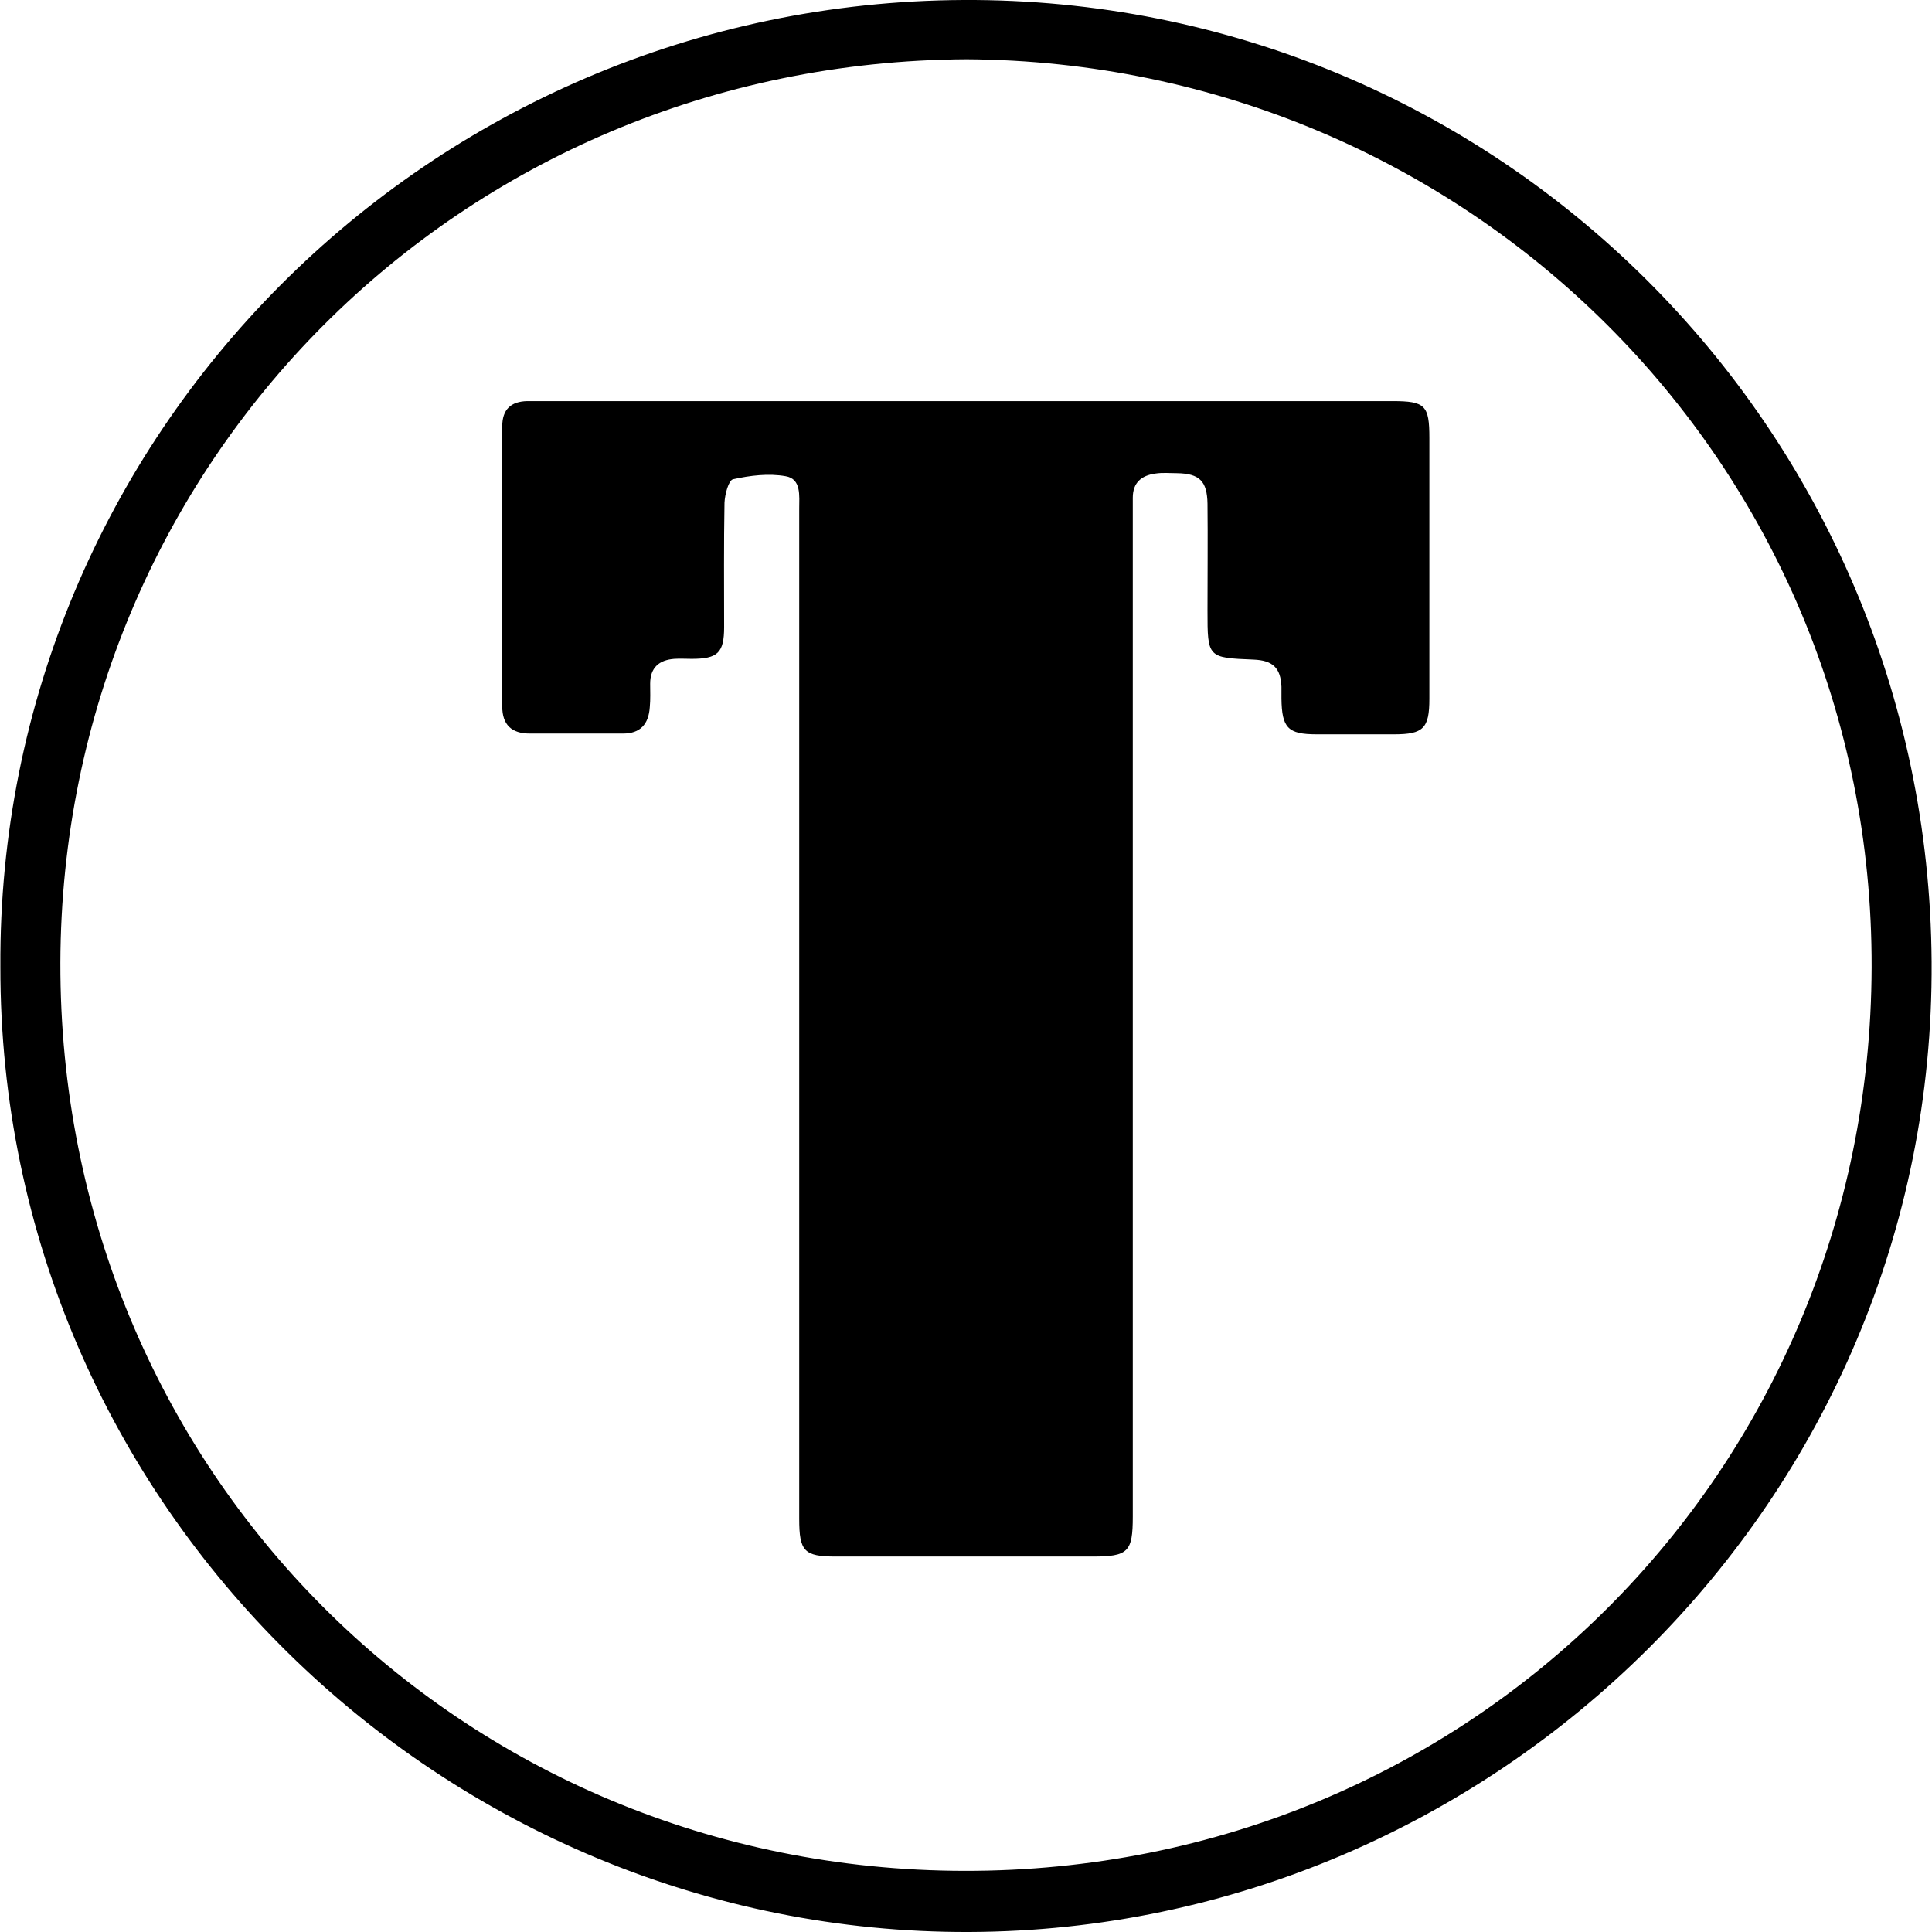
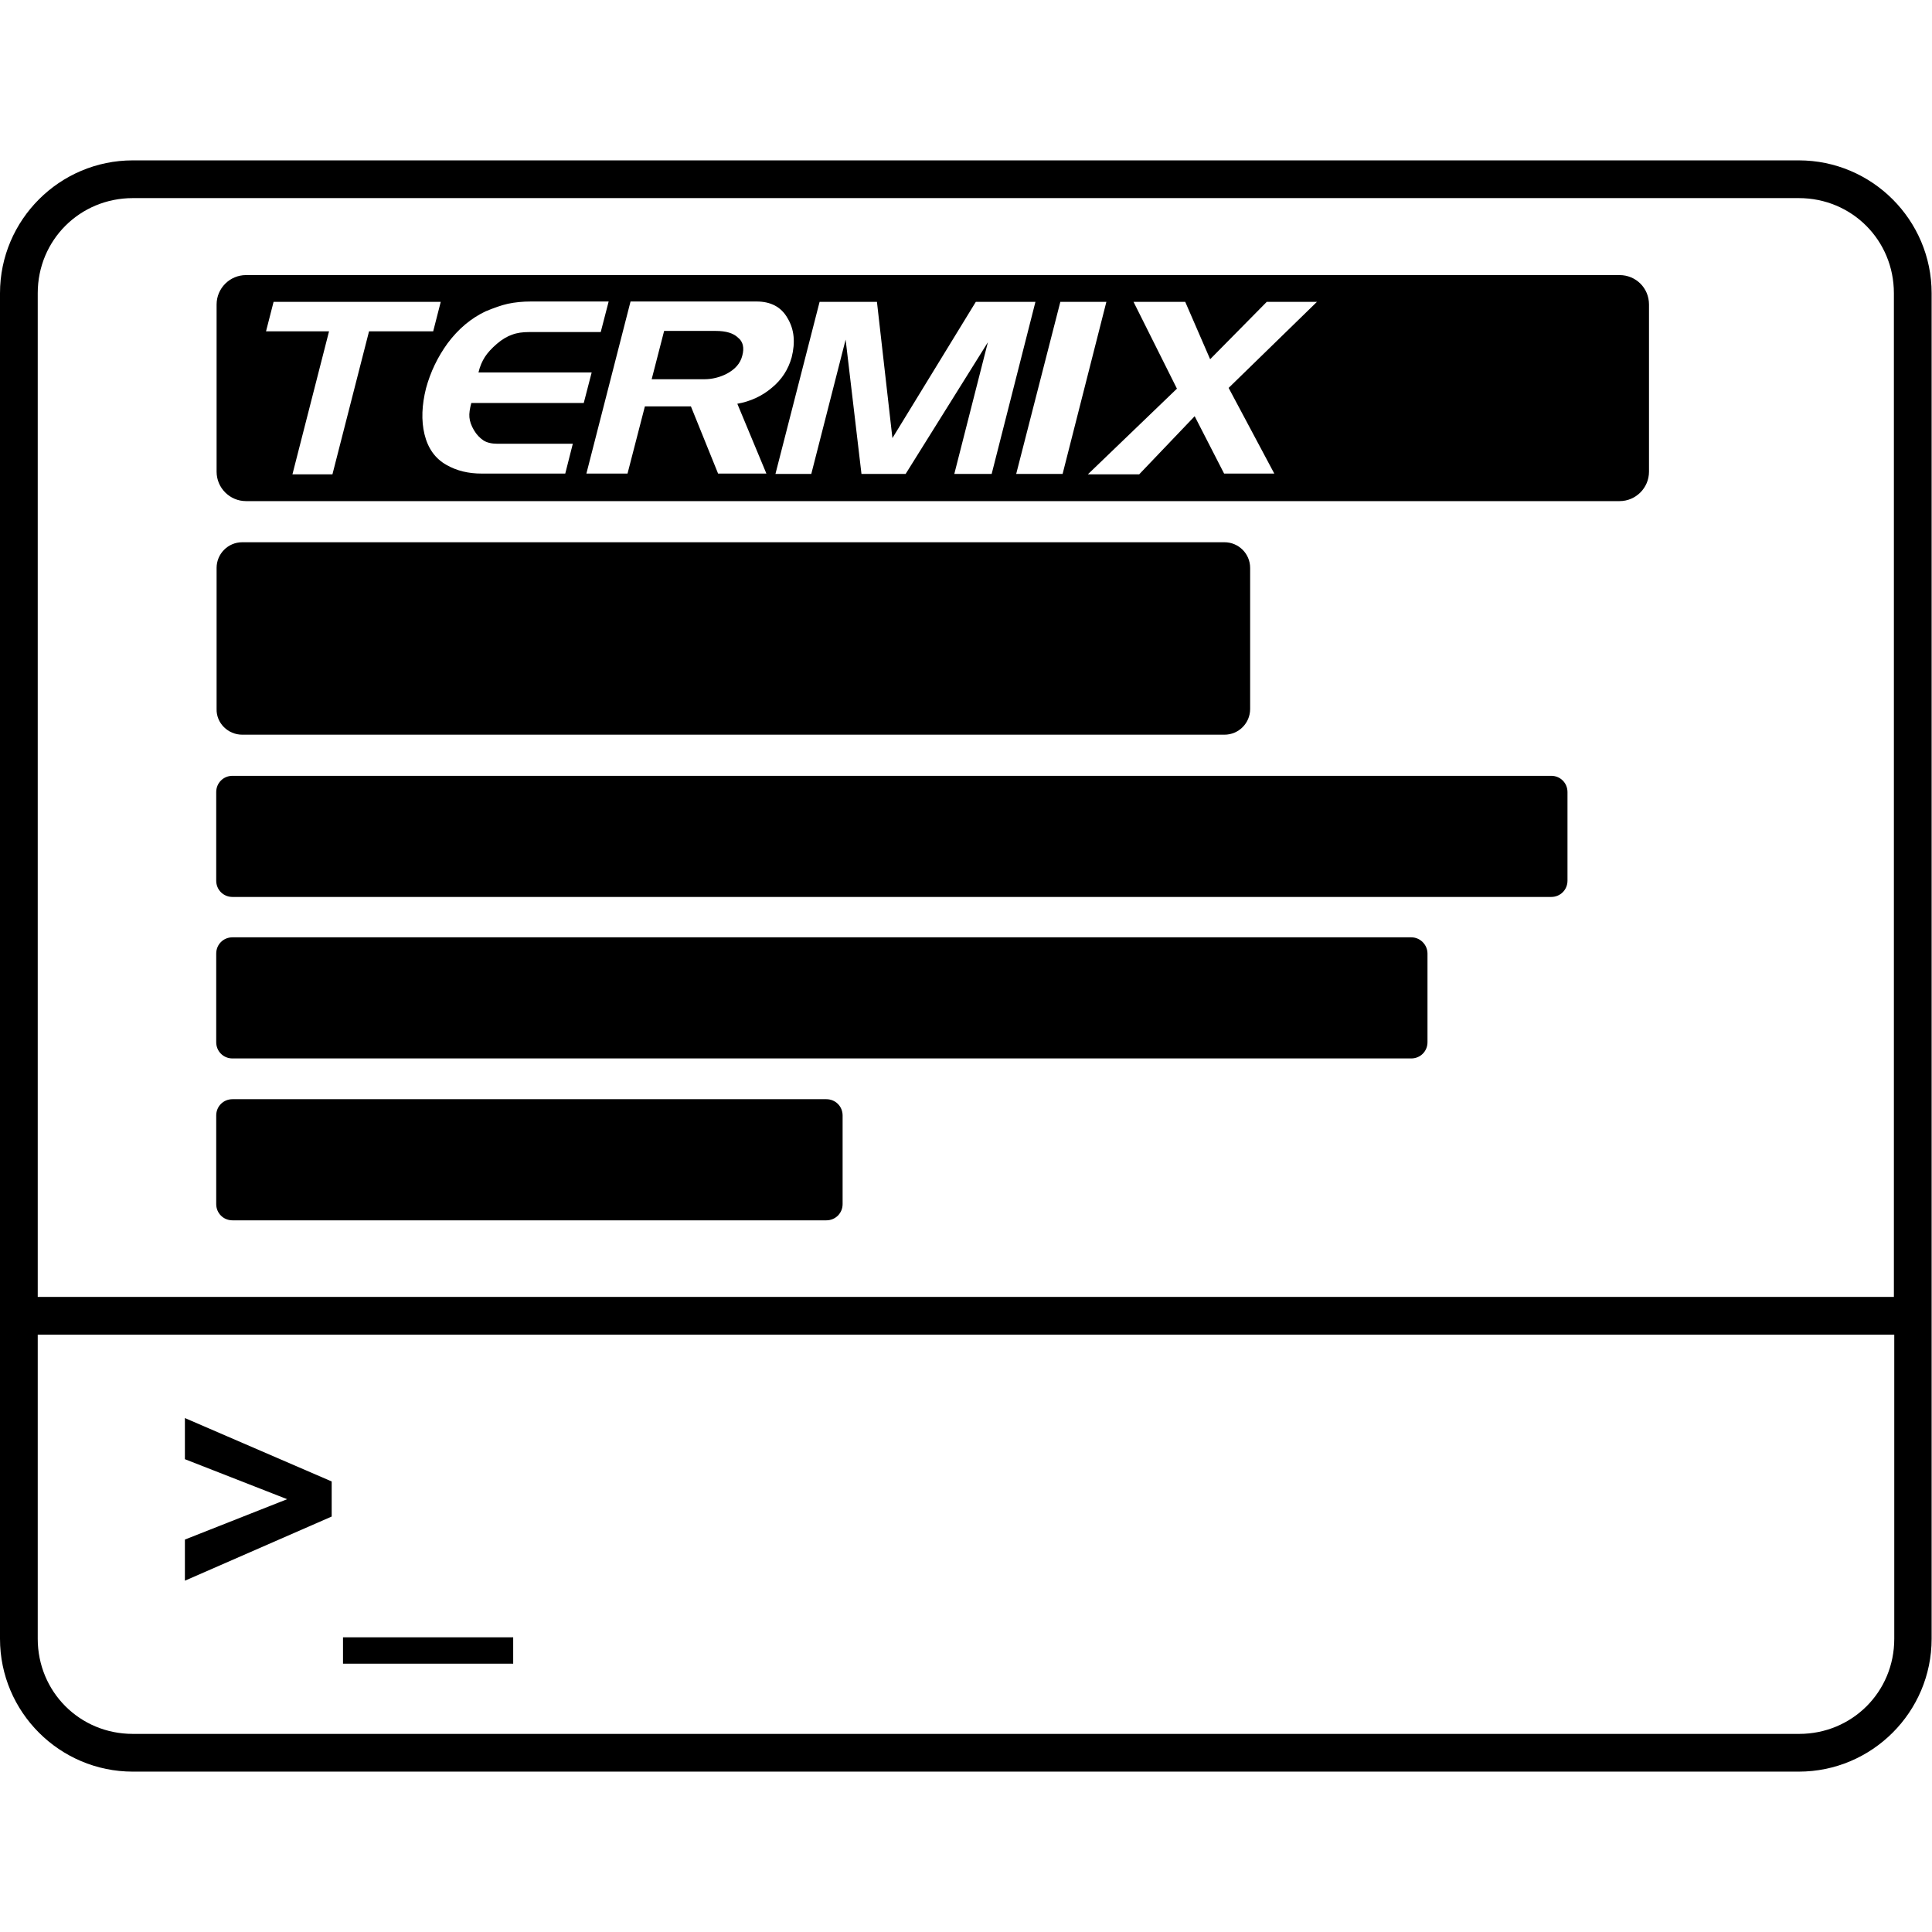
<svg xmlns="http://www.w3.org/2000/svg" xml:space="preserve" viewBox="0 0 512 512">
-   <path d="M211.8 268.8v-134c0-3.4.6-7.9-3.6-8.6-4.5-.8-9.4-.2-13.9.8-1.2.2-2.2 4-2.3 6.2-.2 11-.1 22-.1 33 0 6.8-1.7 8.4-8.6 8.4-1.5 0-3.1-.1-4.6 0-4 .3-6.4 2.3-6.4 6.6 0 2.1.1 4.1-.1 6.2-.3 4.5-2.5 7-7.1 7h-24.7c-4.8 0-7.3-2.3-7.3-7.2V113c0-4.5 2.3-6.6 6.6-6.7H369c8.7 0 9.8 1.1 9.8 9.8v69.1c0 7.8-1.6 9.4-9.3 9.4h-20.6c-7.6 0-9.2-1.7-9.3-9.5V182c-.2-5-2.3-7-7.4-7.2-12.2-.5-12.2-.5-12.2-13 0-9.4.1-18.9 0-28.3-.1-6-2.1-8-8.1-8.1-1.9 0-3.8-.2-5.7.1-3.7.5-6 2.4-6 6.4v270c0 9.4-1.2 10.6-10.7 10.6h-68c-8.4 0-9.7-1.4-9.7-10zM.1 256.2C-.7 115.5 113.7.7 255.3 0 396.5-.7 511 113.1 511.9 254.9c.9 142.8-115.9 256.6-255 257.1C118 512.5-.1 399.5.1 256.2m256-240.5C121.5 16.5 16.4 123.1 16 255.1c-.3 134.4 105.9 240.5 239.6 240.7 134.2.2 240-106 240.4-239.4.4-134-107.3-239.9-239.9-240.7" />
+   <path d="M35.2 42.5C15.8 42.5 0 58.3 0 77.7v356.6c0 19.4 15.8 35.2 35.2 35.2h441.5c19.4 0 35.2-15.8 35.2-35.2V77.7c0-19.4-15.8-35.2-35.2-35.2zm0 10h441.5c14.1 0 25.2 11.2 25.2 25.2v266H10v-266c0-14.1 11.2-25.2 25.2-25.2M10 353.7h492v80.6c0 14.1-11.2 25.2-25.2 25.2H35.2c-14.1 0-25.2-11.2-25.2-25.2zm39 65.2V408l27.1-10.7L49 386.7v-10.9l38.9 16.8v9.3zm41.9 22v-7H136v7zM196.7 94.3q-.75 3-4.2 4.8c-1.8.9-3.8 1.4-5.8 1.4h-14l3.3-12.8h13.7c2.7 0 4.7.6 5.9 1.8 1.3 1 1.7 2.7 1.1 4.8M374 248.4H61.6c-2.4 0-4.3 1.9-4.3 4.3v23.5c0 2.4 1.9 4.3 4.3 4.3H374c2.4 0 4.3-1.9 4.3-4.3v-23.5c0-2.3-1.9-4.3-4.3-4.3m37.1-42.8H61.6c-2.4 0-4.3 1.9-4.3 4.3v23.5c0 2.4 1.9 4.3 4.3 4.3h349.5c2.4 0 4.3-1.9 4.3-4.3v-23.5c0-2.4-1.9-4.3-4.3-4.3M64.2 194.7h260.3c3.8 0 6.8-3.1 6.8-6.8v-37.4c0-3.8-3.1-6.8-6.8-6.8H64.2c-3.8 0-6.8 3.1-6.8 6.8v37.4c-.1 3.7 3 6.8 6.8 6.8M219 291.3H61.6c-2.4 0-4.3 1.9-4.3 4.3v23.5c0 2.4 1.9 4.3 4.3 4.3H219c2.4 0 4.3-1.9 4.3-4.3v-23.5c0-2.4-1.9-4.3-4.3-4.3M437 80.7V125c0 4.3-3.5 7.8-7.8 7.8h-364c-4.3 0-7.8-3.5-7.8-7.8V80.7c0-4.3 3.5-7.8 7.8-7.8h364c4.3 0 7.8 3.4 7.8 7.8M97.8 87.8h17l2-7.8H72.5l-2 7.8h16.7l-9.7 37.9h10.6zm27.1 19h29.8l2.1-8.1h-30c.4-1.7 1-3 1.7-4.1s1.8-2.3 3.2-3.5 2.8-2 4-2.4c1.3-.5 2.8-.7 4.5-.7h19l2.1-8.1h-20.6c-2.2 0-4.2.2-6.1.6-1.8.4-3.7 1.1-5.9 2-3.8 1.8-7.2 4.6-10.1 8.5-2.6 3.6-4.5 7.5-5.7 11.9-1.1 4.4-1.3 8.5-.4 12.2s2.8 6.4 5.8 8.1c2.8 1.6 5.9 2.3 9.3 2.3h22.2l2-7.9h-20c-1.5 0-2.8-.3-3.7-.9s-1.8-1.5-2.5-2.7-1.1-2.3-1.2-3.4c-.1-1 .1-2.3.5-3.8m70.5.2c3.4-.6 6.5-2 9.1-4.2 2.7-2.2 4.4-4.9 5.3-8.1 1-4 .7-7.4-1.1-10.4-1.7-3-4.5-4.4-8.2-4.4h-33.4l-11.7 45.6h10.9l4.6-17.8h12.2l7.2 17.8h12.8zm67.4 18.6L274.4 80h-15.8l-22.1 36.1-4.1-36.1h-15.2l-11.7 45.6h9.5l9.1-35.6 4.2 35.6H240l21.8-34.9-8.9 34.9zm18.8 0L293.2 80H281l-11.7 45.6zm44-22.8L349 80h-13.3l-15 15.2-6.6-15.2h-13.7l11.5 23-23.6 22.7h13.6l14.7-15.4 7.8 15.2h13.3z" />
</svg>
